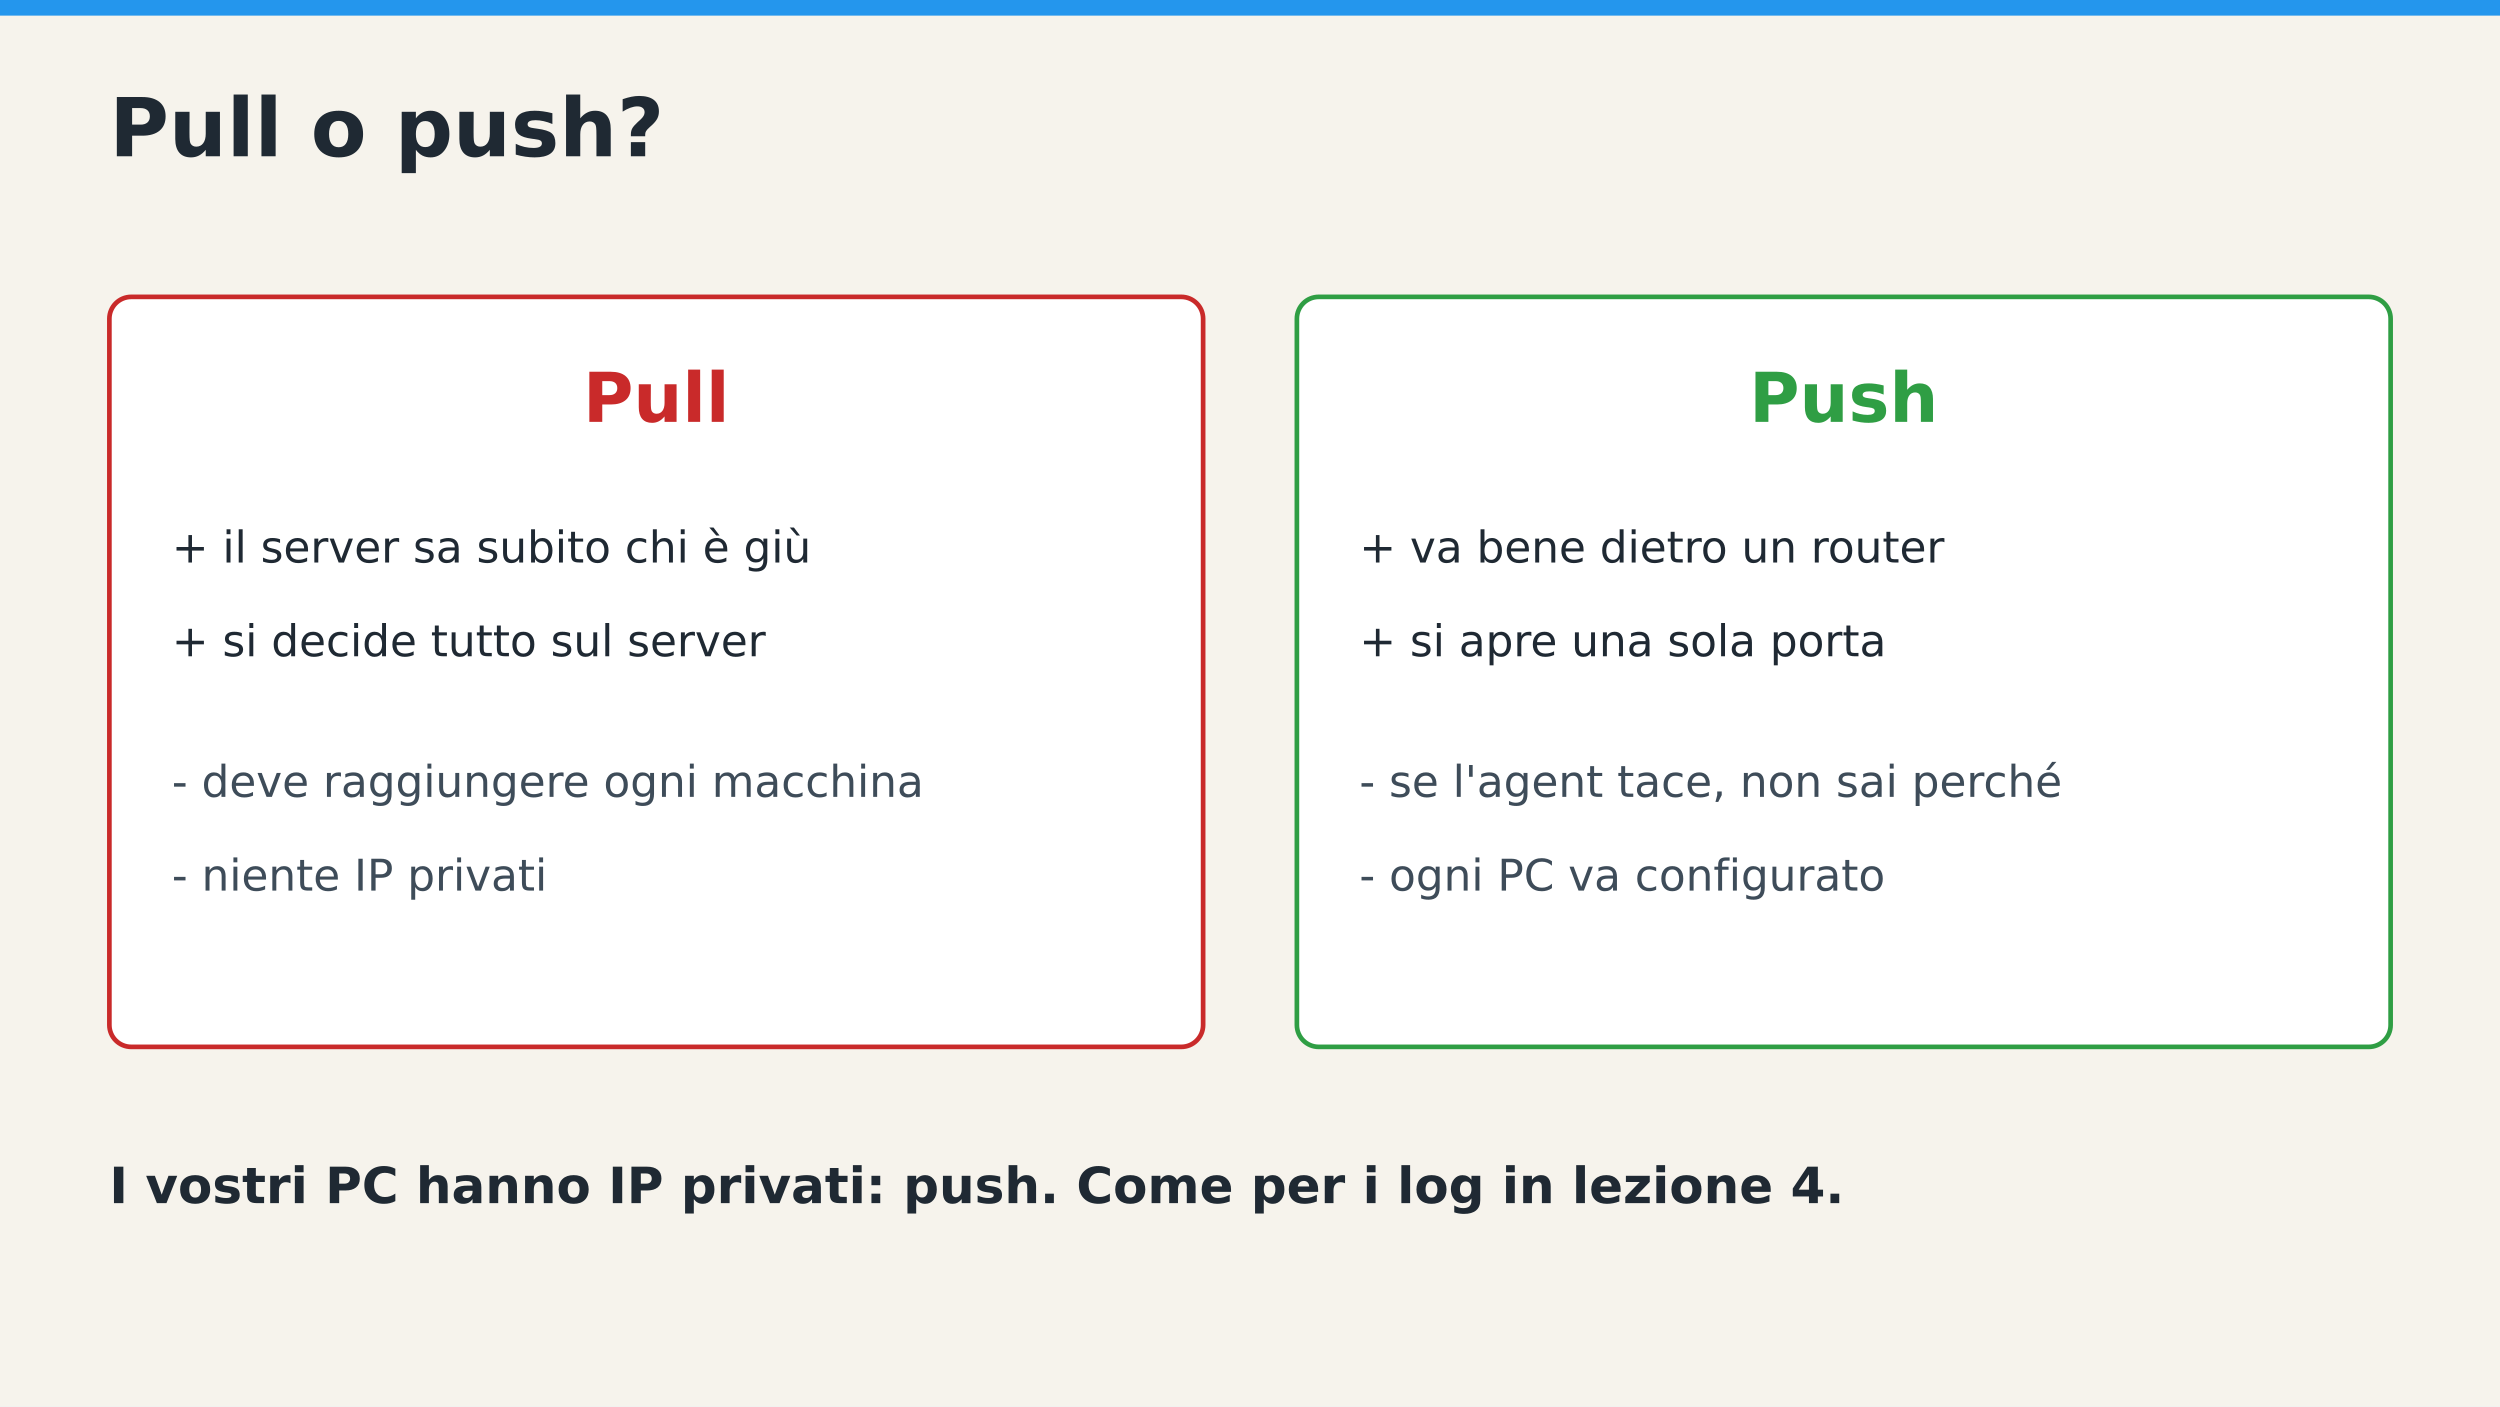
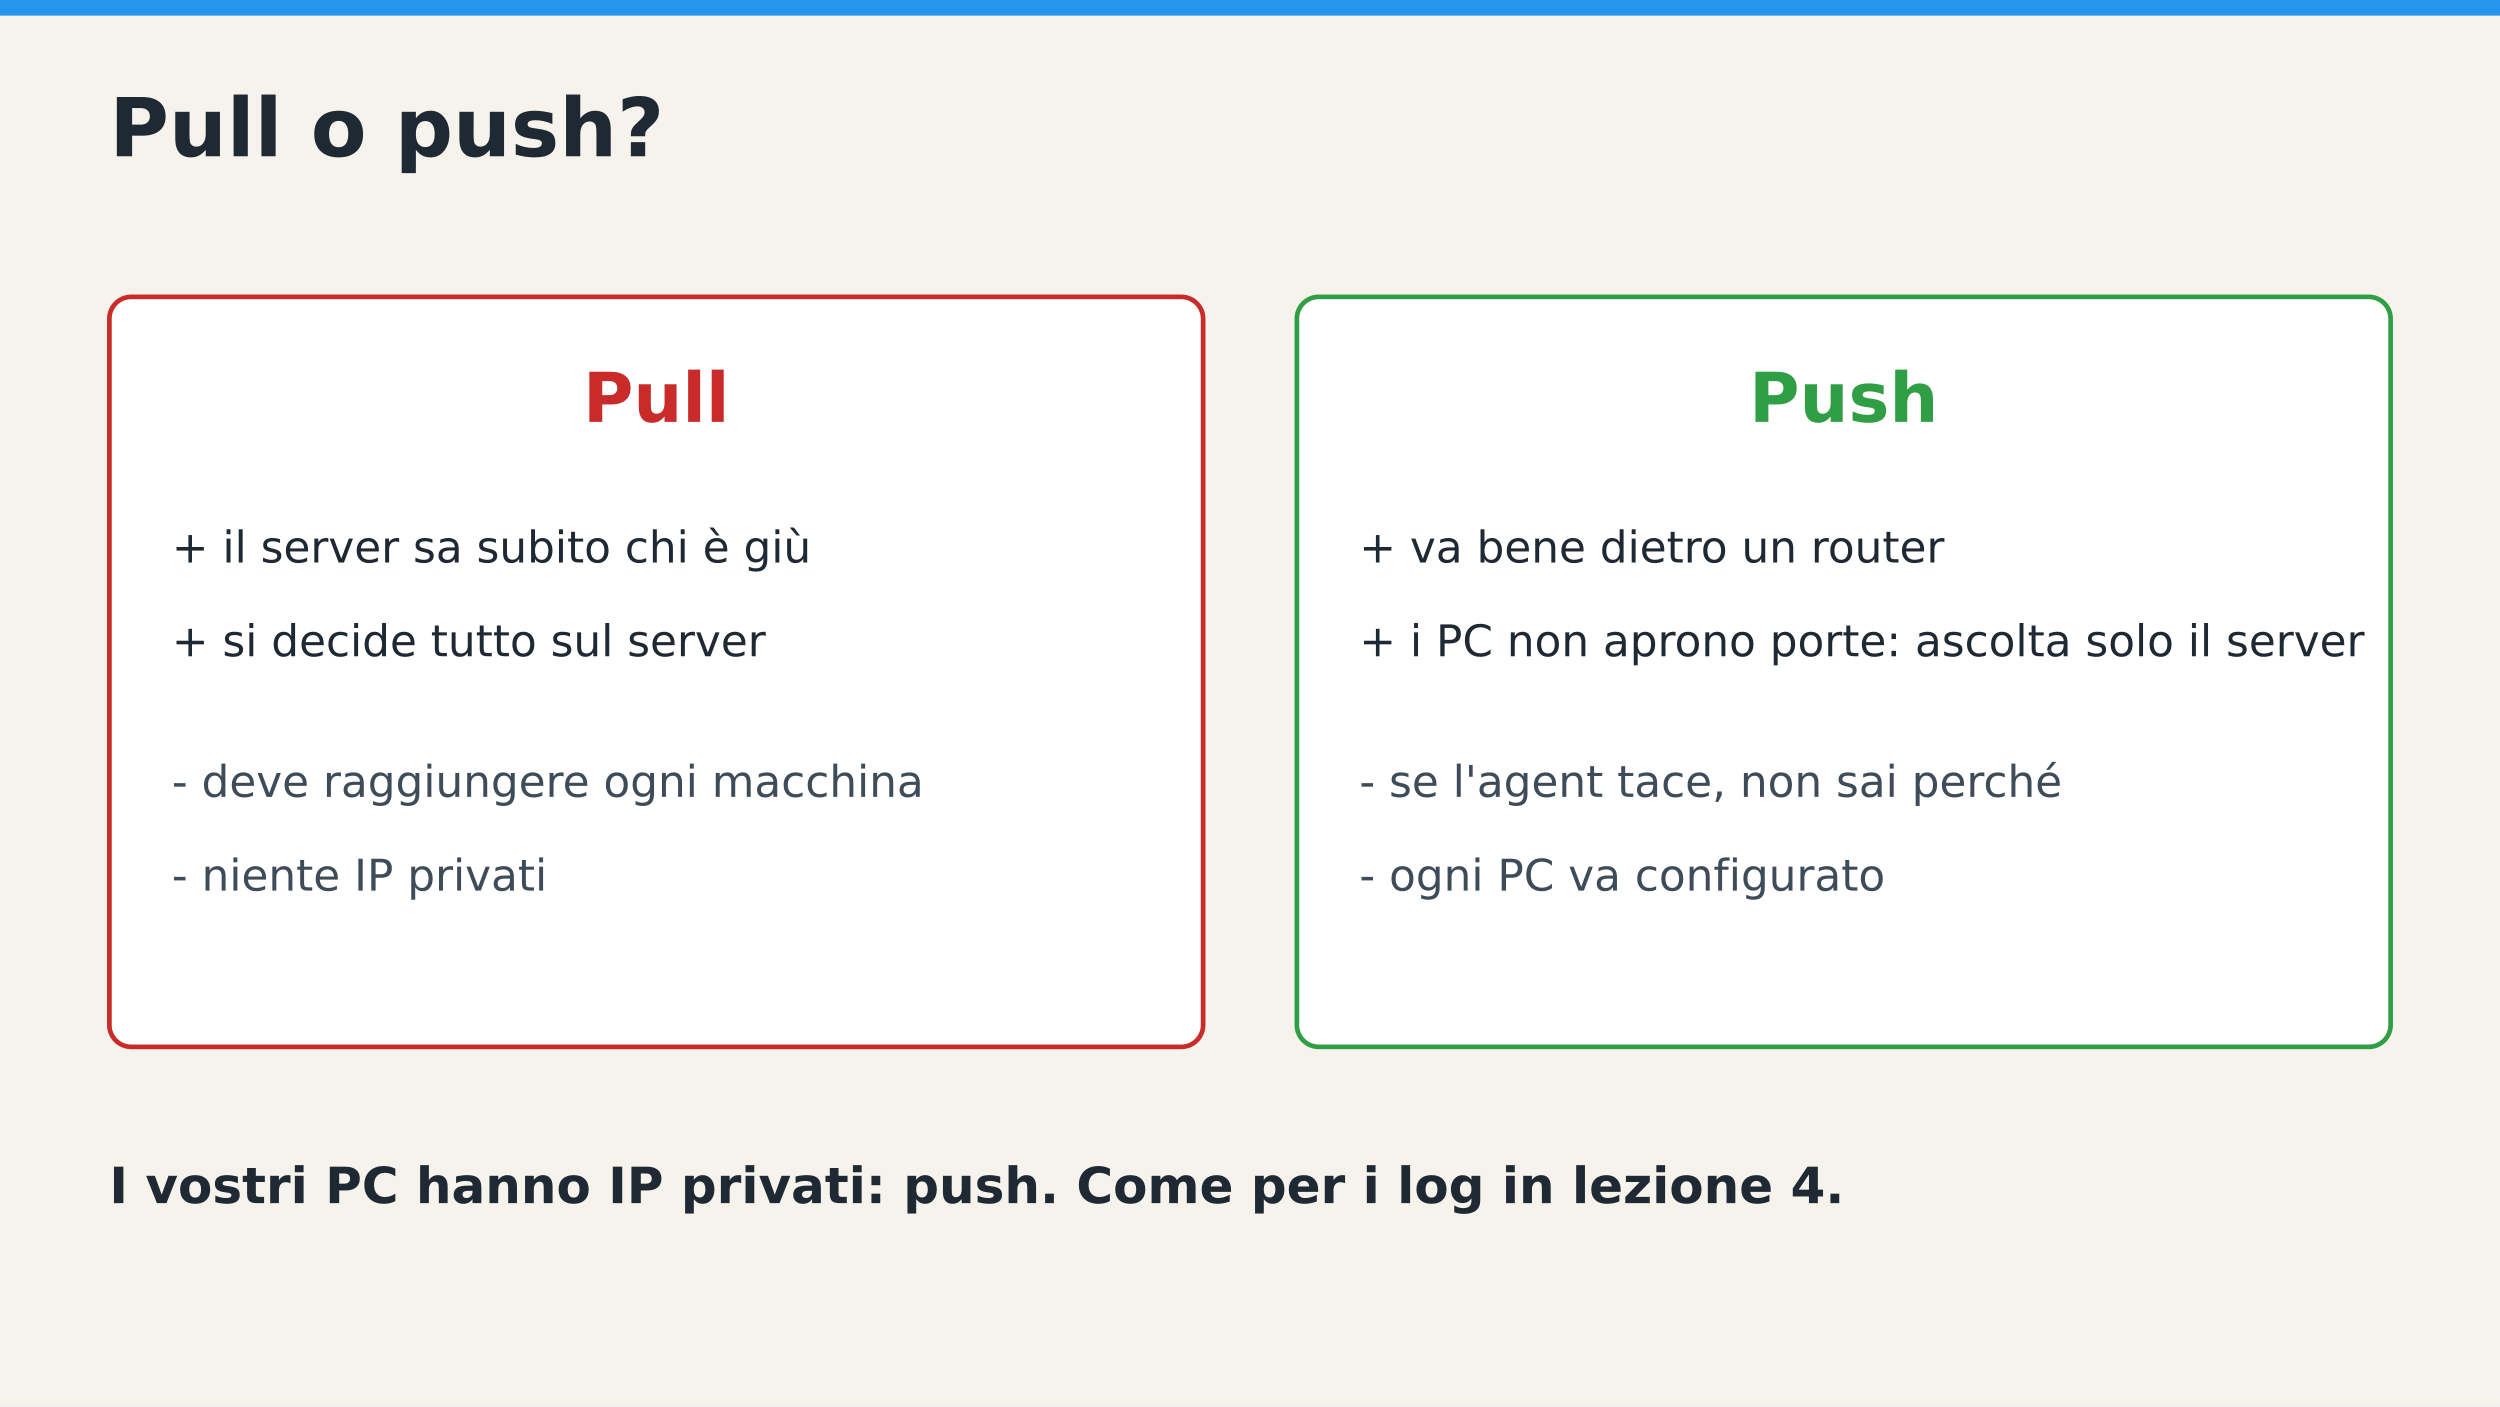
<svg xmlns="http://www.w3.org/2000/svg" viewBox="0 0 1600 900" width="1600" height="900" font-family="Atkinson Hyperlegible, DejaVu Sans, Arial, sans-serif">
  <defs>
    <marker id="aK" viewBox="0 0 10 10" refX="9" refY="5" markerWidth="5" markerHeight="5" orient="auto-start-reverse">
      <path d="M0,0 L10,5 L0,10 z" fill="#1F2933" />
    </marker>
    <marker id="aG" viewBox="0 0 10 10" refX="9" refY="5" markerWidth="5" markerHeight="5" orient="auto-start-reverse">
      <path d="M0,0 L10,5 L0,10 z" fill="#2F9E44" />
    </marker>
    <marker id="aO" viewBox="0 0 10 10" refX="9" refY="5" markerWidth="5" markerHeight="5" orient="auto-start-reverse">
      <path d="M0,0 L10,5 L0,10 z" fill="#E8590C" />
    </marker>
    <marker id="aT" viewBox="0 0 10 10" refX="9" refY="5" markerWidth="5" markerHeight="5" orient="auto-start-reverse">
      <path d="M0,0 L10,5 L0,10 z" fill="#0C8599" />
    </marker>
    <marker id="aA" viewBox="0 0 10 10" refX="9" refY="5" markerWidth="5" markerHeight="5" orient="auto-start-reverse">
      <path d="M0,0 L10,5 L0,10 z" fill="#B7791F" />
    </marker>
    <marker id="aR" viewBox="0 0 10 10" refX="9" refY="5" markerWidth="5" markerHeight="5" orient="auto-start-reverse">
      <path d="M0,0 L10,5 L0,10 z" fill="#C92A2A" />
    </marker>
    <marker id="aD" viewBox="0 0 10 10" refX="9" refY="5" markerWidth="5" markerHeight="5" orient="auto-start-reverse">
      <path d="M0,0 L10,5 L0,10 z" fill="#2496ED" />
    </marker>
    <marker id="aB" viewBox="0 0 10 10" refX="9" refY="5" markerWidth="5" markerHeight="5" orient="auto-start-reverse">
      <path d="M0,0 L10,5 L0,10 z" fill="#1C64C8" />
    </marker>
    <marker id="aY" viewBox="0 0 10 10" refX="9" refY="5" markerWidth="5" markerHeight="5" orient="auto-start-reverse">
      <path d="M0,0 L10,5 L0,10 z" fill="#52606D" />
    </marker>
    <marker id="aP" viewBox="0 0 10 10" refX="9" refY="5" markerWidth="5" markerHeight="5" orient="auto-start-reverse">
      <path d="M0,0 L10,5 L0,10 z" fill="#6741D9" />
    </marker>
  </defs>
  <rect width="1600" height="900" fill="#F6F3EC" />
  <rect x="0" y="0" width="1600" height="10" fill="#2496ED" />
  <text xml:space="preserve" x="70" y="100" font-size="52" fill="#1F2933" font-weight="bold">Pull o push?</text>
  <rect x="70" y="190" width="700" height="480" rx="14" fill="#FFFFFF" stroke="#C92A2A" stroke-width="3" />
  <rect x="830" y="190" width="700" height="480" rx="14" fill="#FFFFFF" stroke="#2F9E44" stroke-width="3" />
  <text xml:space="preserve" x="420" y="270" font-size="44" fill="#C92A2A" font-weight="bold" text-anchor="middle">Pull</text>
  <text xml:space="preserve" x="110" y="360" font-size="28" fill="#1F2933">+ il server sa subito chi è giù</text>
  <text xml:space="preserve" x="110" y="420" font-size="28" fill="#1F2933">+ si decide tutto sul server</text>
  <text xml:space="preserve" x="110" y="510" font-size="28" fill="#3E4C59">- deve raggiungere ogni macchina</text>
  <text xml:space="preserve" x="110" y="570" font-size="28" fill="#3E4C59">- niente IP privati</text>
  <text xml:space="preserve" x="1180" y="270" font-size="44" fill="#2F9E44" font-weight="bold" text-anchor="middle">Push</text>
  <text xml:space="preserve" x="870" y="360" font-size="28" fill="#1F2933">+ va bene dietro un router</text>
-   <text xml:space="preserve" x="870" y="420" font-size="28" fill="#1F2933">+ si apre una sola porta</text>
+   <text xml:space="preserve" x="870" y="420" font-size="28" fill="#1F2933">+ i PC non aprono porte: ascolta solo il server</text>
  <text xml:space="preserve" x="870" y="510" font-size="28" fill="#3E4C59">- se l'agent tace, non sai perché</text>
  <text xml:space="preserve" x="870" y="570" font-size="28" fill="#3E4C59">- ogni PC va configurato</text>
  <text xml:space="preserve" x="70" y="770" font-size="32" fill="#1F2933" font-weight="bold">I vostri PC hanno IP privati: push. Come per i log in lezione 4.</text>
</svg>
